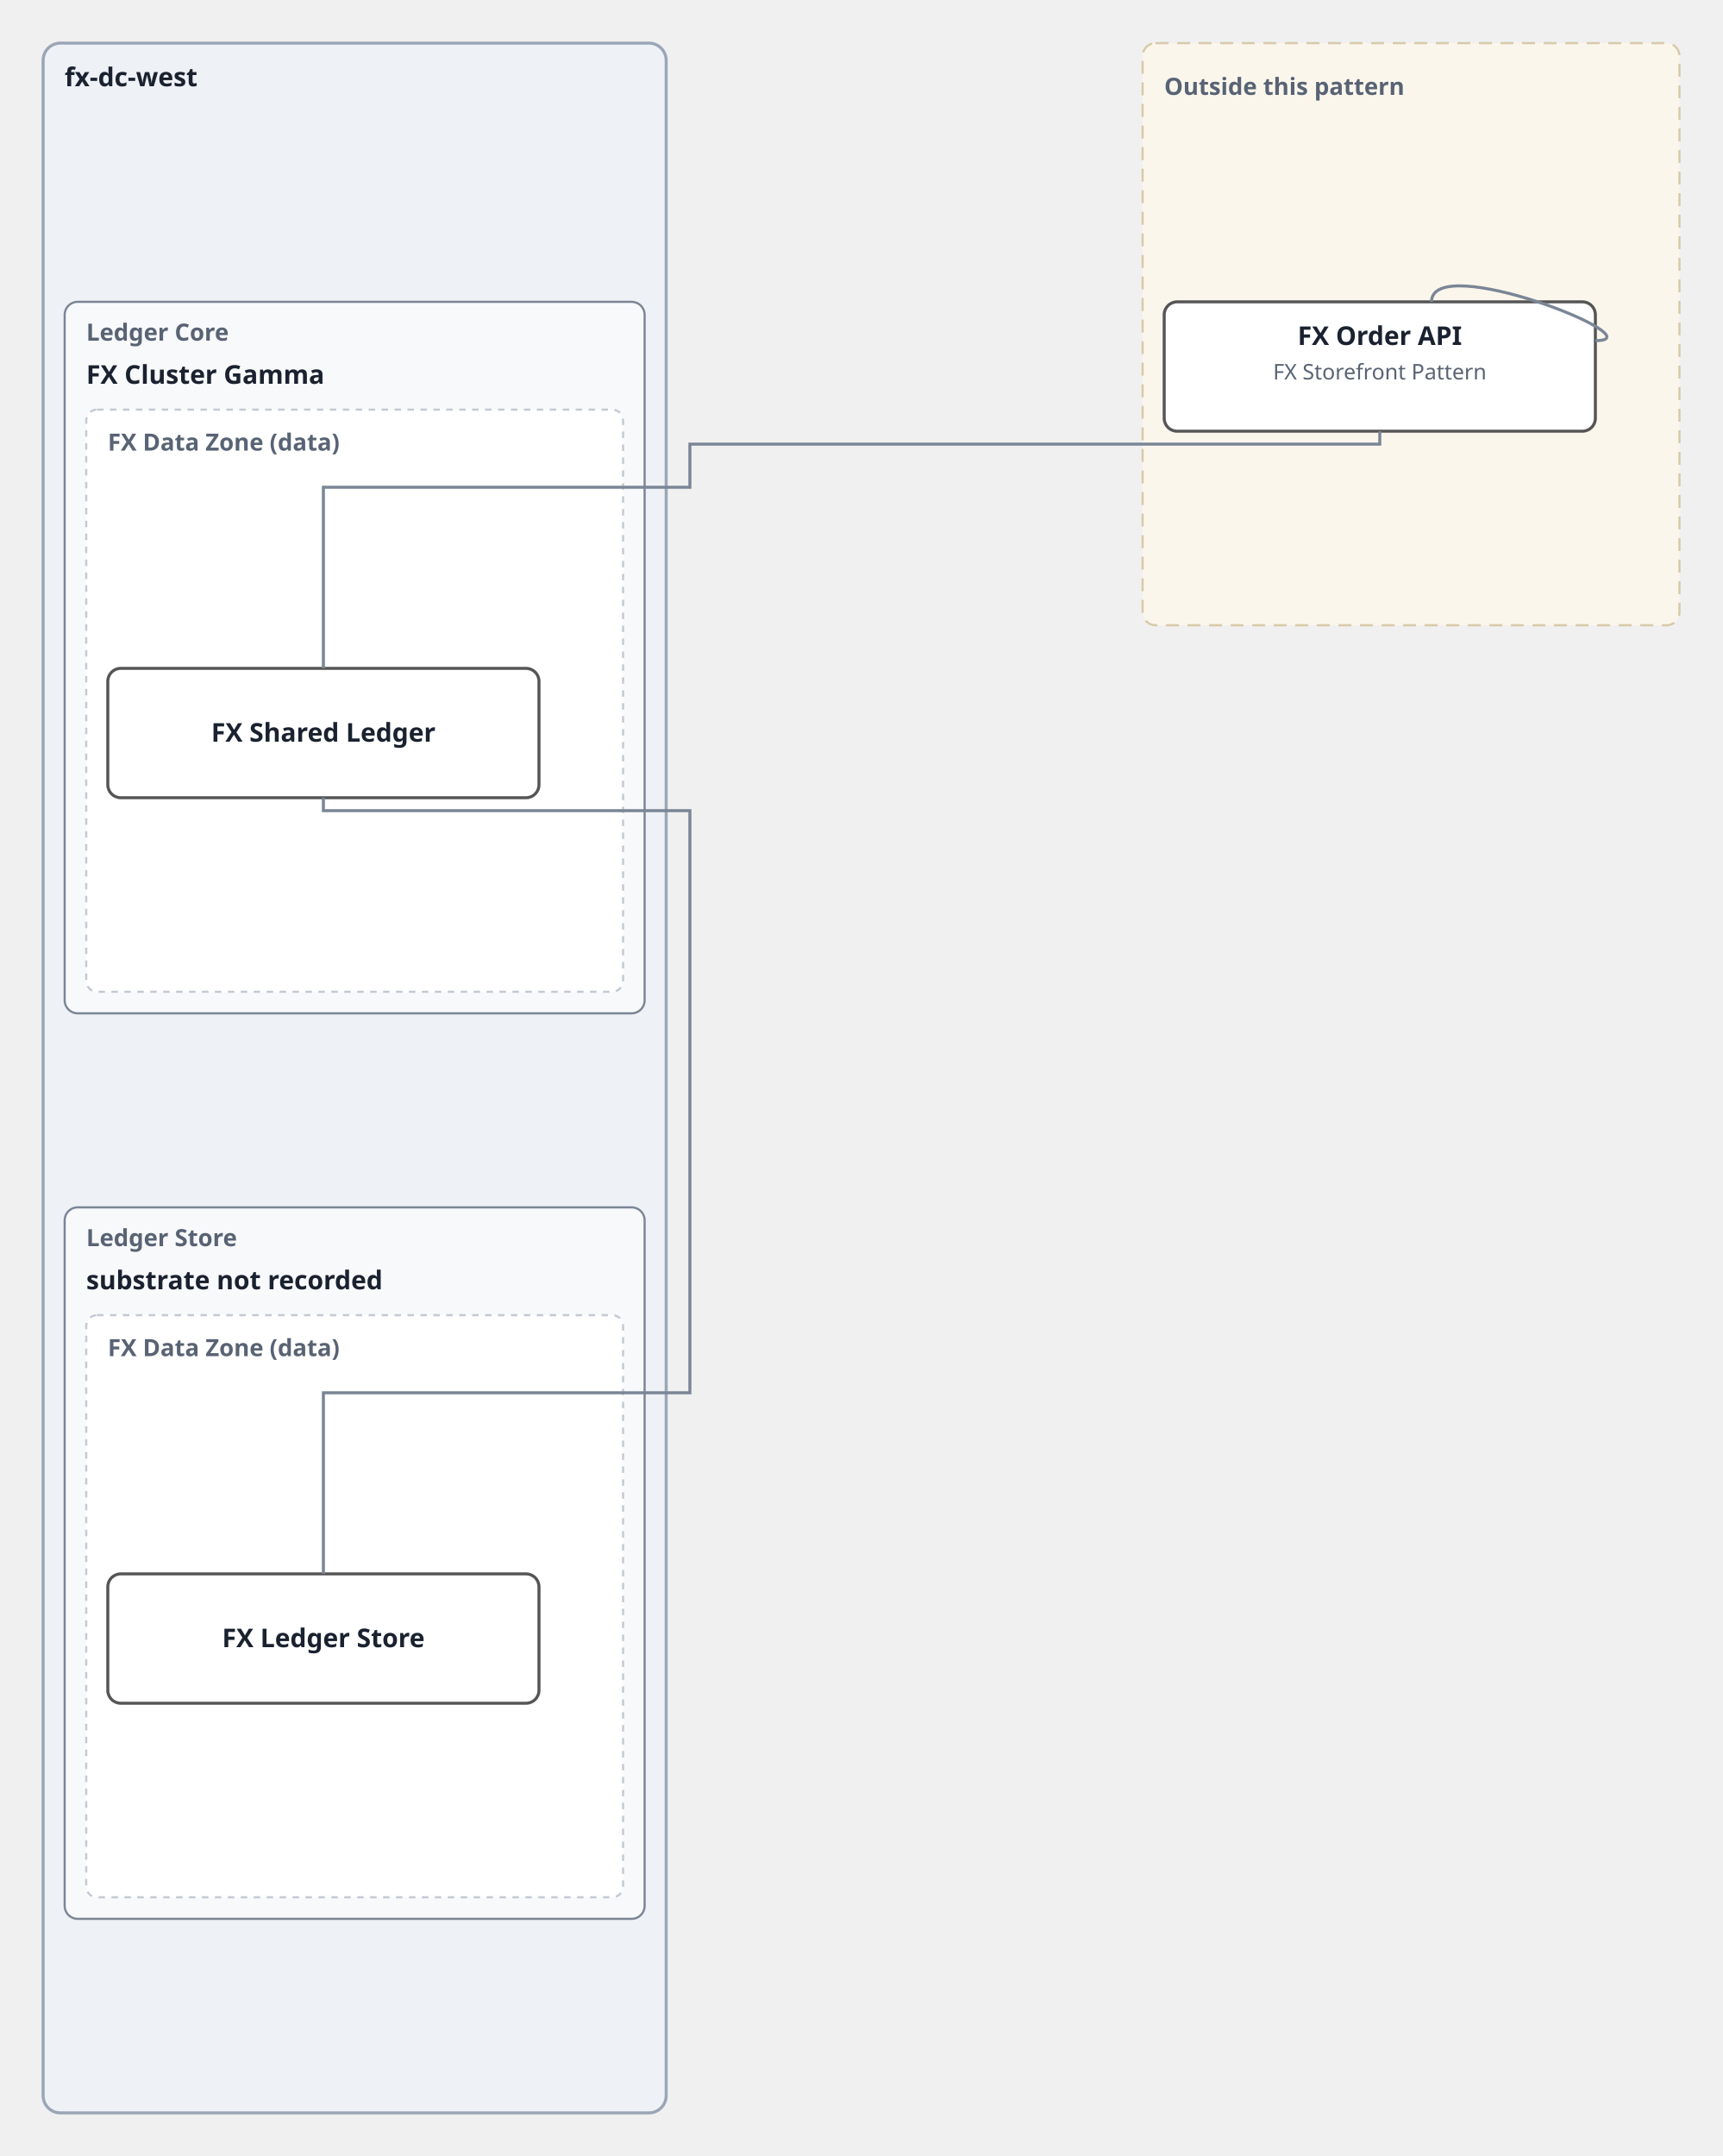
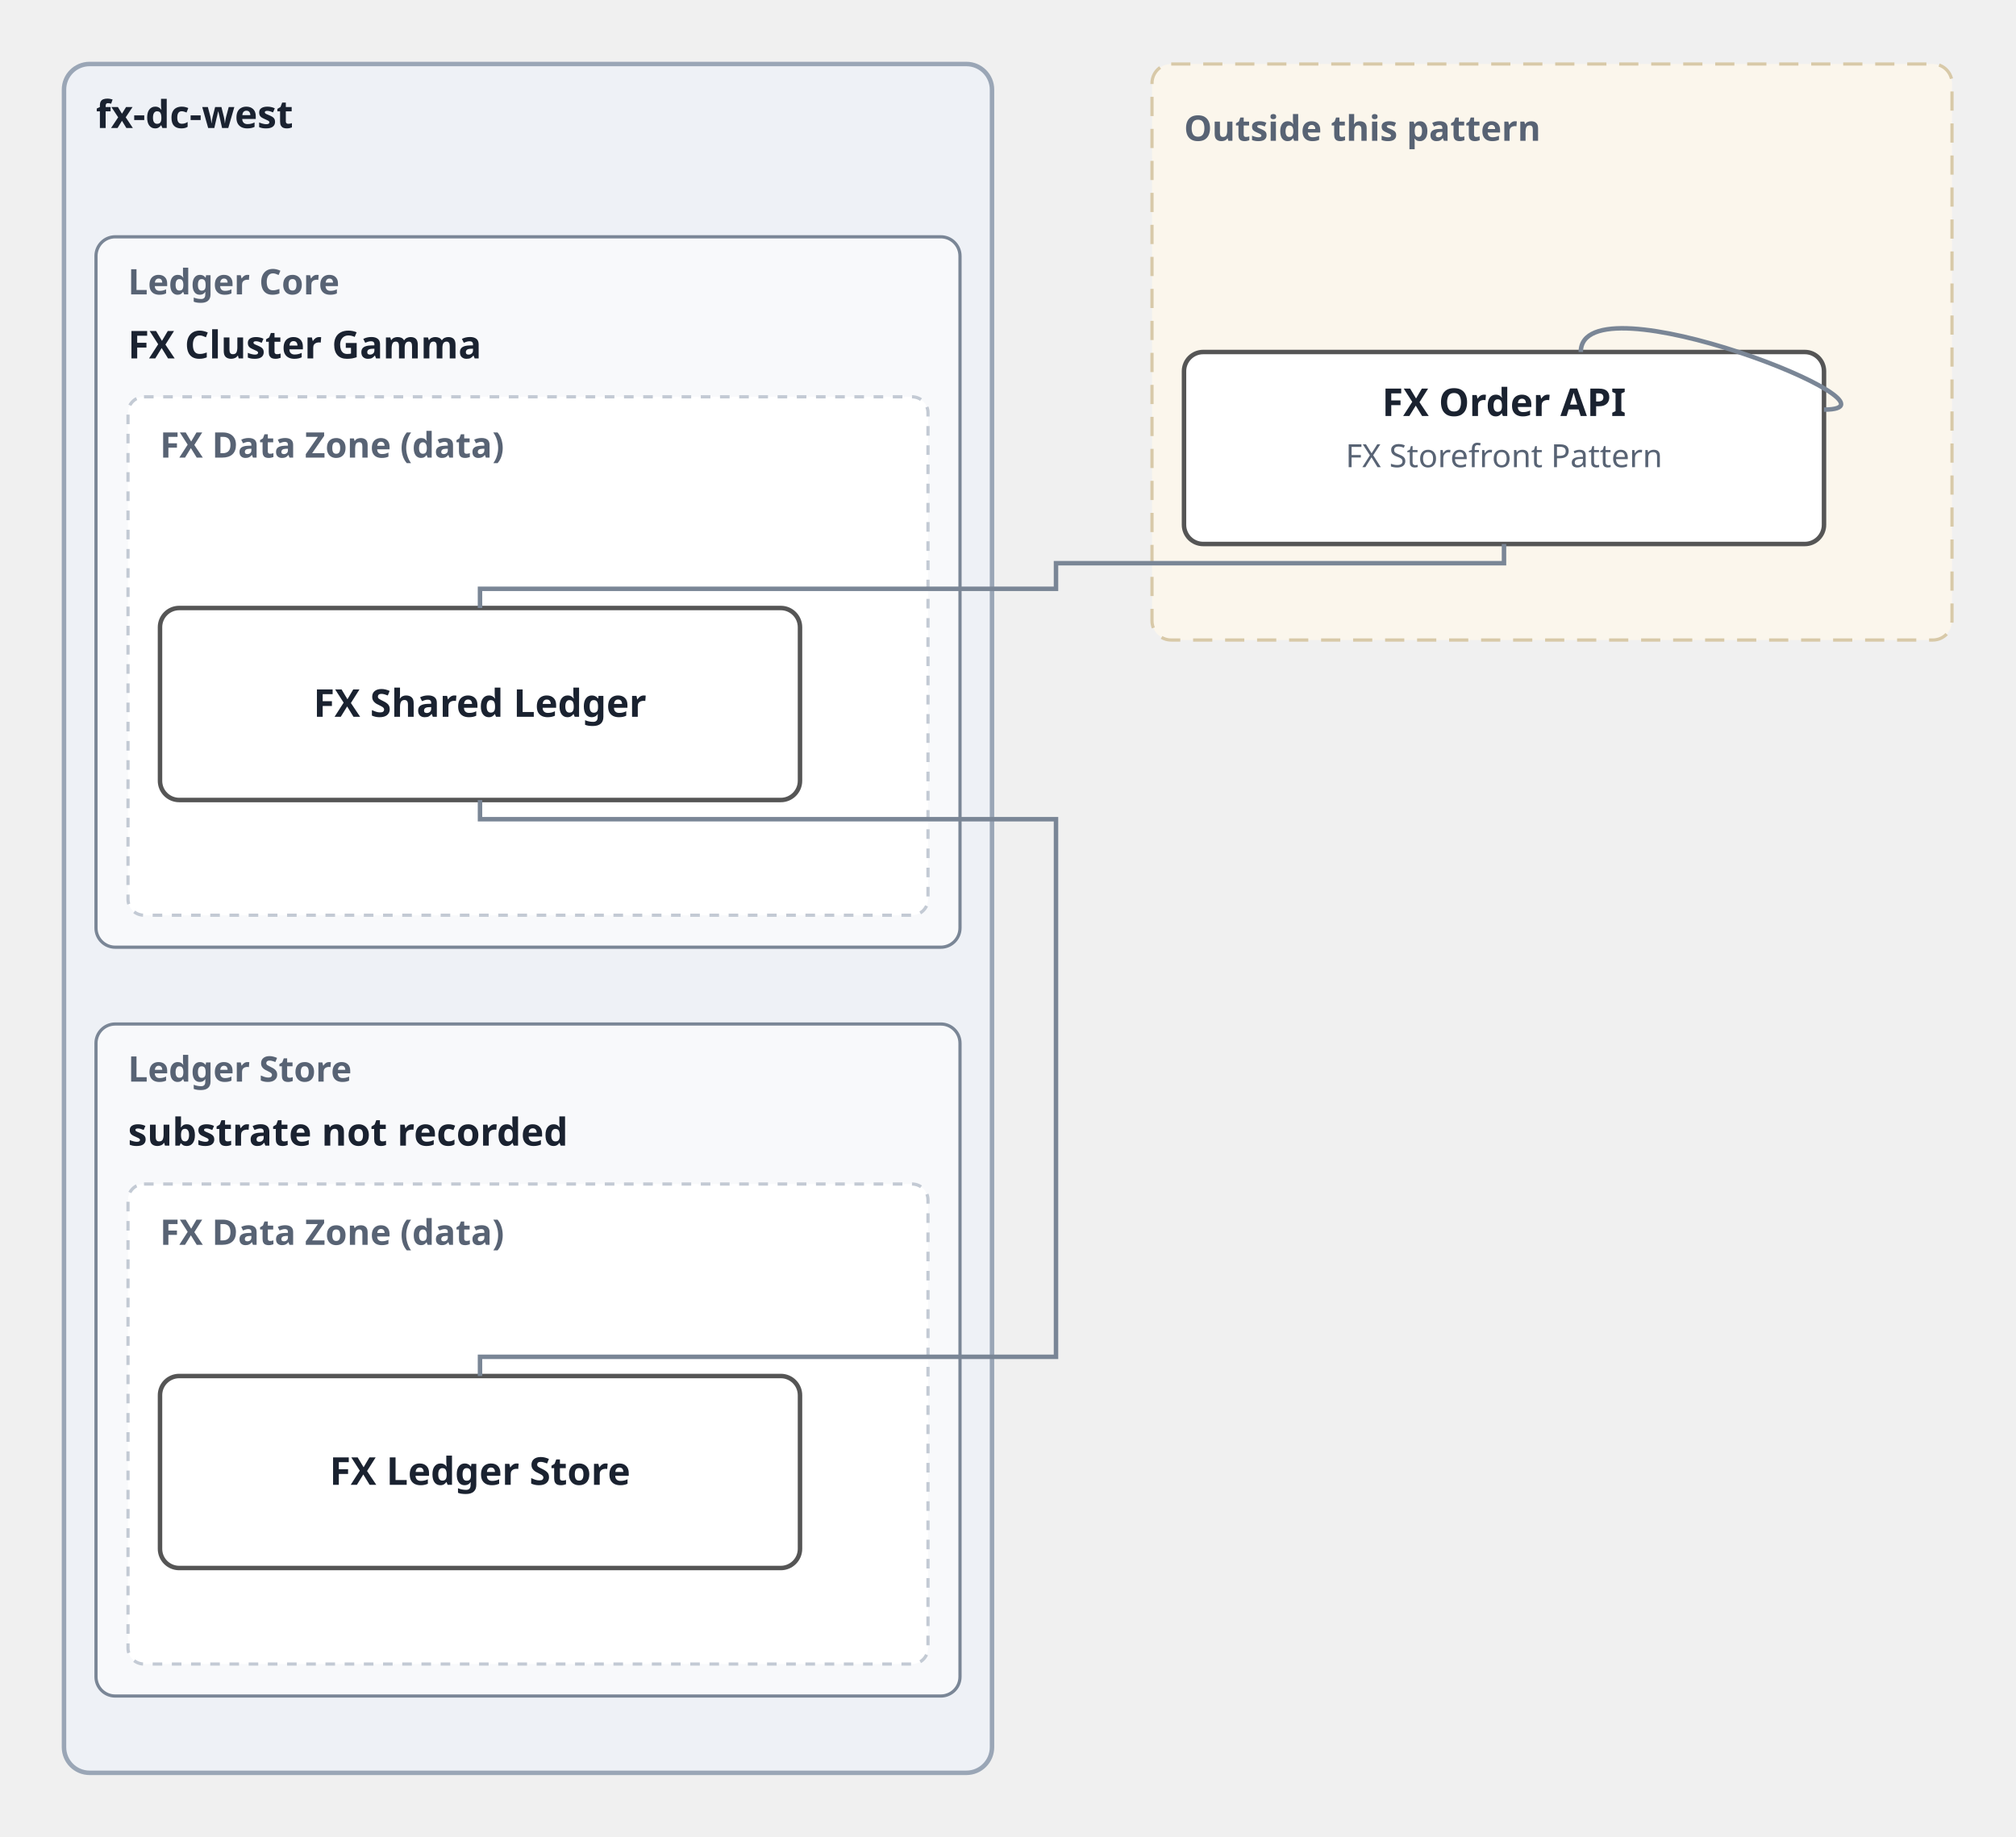
- <svg xmlns="http://www.w3.org/2000/svg" viewBox="0 0 799 1000" width="799" height="1000" role="img" aria-label="Deployment pattern diagram">
+ <svg xmlns="http://www.w3.org/2000/svg" viewBox="0 0 630 574" width="630" height="574" role="img" aria-label="Deployment pattern diagram">
  <style>.tgt{fill:#eef1f6;stroke:#9aa6b6;stroke-width:1.4}.grp{fill:#f8f9fb;stroke:#7a8696}.group.dashed .grp{stroke-dasharray:5 3}.zl{fill:#ffffff;stroke:#c3cad4;stroke-dasharray:3 3}.lane{fill:#fbf6ec;stroke:#d8c9a8;stroke-dasharray:6 4}.tl{font:700 12px sans-serif;fill:#1a2230}.gl{font:600 11px sans-serif;fill:#586374}.gc{font:600 12px sans-serif;fill:#1a2230}.zc,.ll{font:600 11px sans-serif;fill:#586374}.box{fill:#ffffff;stroke:#555555;stroke-width:1.4}.dashed .box{stroke-dasharray:5 3}.ttl{font:600 12px sans-serif;fill:#1a2230}.cap{font:10px sans-serif;fill:#586374}.ln{fill:none;stroke:#7a8696;stroke-width:1.4}</style>
  <g class="target" data-target="fx-dc-west">
-     <rect class="tgt" x="20" y="20" width="289" height="960" rx="8" />
+     <rect class="tgt" x="20" y="20" width="290" height="534" rx="8" />
    <text class="tl" x="30" y="40">fx-dc-west</text>
    <g class="group" data-id="FXRTC00003-0001" data-group="Ledger Core">
-       <rect class="grp" x="30" y="140" width="269" height="330" rx="6" />
-       <text class="gl" x="40" y="158">Ledger Core</text>
-       <text class="gc" x="40" y="178">FX Cluster Gamma</text>
+       <rect class="grp" x="30" y="74" width="270" height="222" rx="6" />
+       <text class="gl" x="40" y="92">Ledger Core</text>
+       <text class="gc" x="40" y="112">FX Cluster Gamma</text>
      <g class="zlane" data-zone="fx-data">
-         <rect class="zl" x="40" y="190" width="249" height="270" rx="5" />
-         <text class="zc" x="50" y="209">FX Data Zone (data)</text>
+         <rect class="zl" x="40" y="124" width="250" height="162" rx="5" />
+         <text class="zc" x="50" y="143">FX Data Zone (data)</text>
        <g class="node" data-id="FXPRD00010-0001">
-           <rect class="box" x="50" y="310" width="200" height="60" rx="6" />
-           <text class="ttl" x="150" y="344" text-anchor="middle">FX Shared Ledger</text>
+           <rect class="box" x="50" y="190" width="200" height="60" rx="6" />
+           <text class="ttl" x="150" y="224" text-anchor="middle">FX Shared Ledger</text>
        </g>
      </g>
    </g>
    <g class="group" data-group="Ledger Store">
-       <rect class="grp" x="30" y="560" width="269" height="330" rx="6" />
-       <text class="gl" x="40" y="578">Ledger Store</text>
-       <text class="gc" x="40" y="598">substrate not recorded</text>
+       <rect class="grp" x="30" y="320" width="270" height="210" rx="6" />
+       <text class="gl" x="40" y="338">Ledger Store</text>
+       <text class="gc" x="40" y="358">substrate not recorded</text>
      <g class="zlane" data-zone="fx-data">
-         <rect class="zl" x="40" y="610" width="249" height="270" rx="5" />
-         <text class="zc" x="50" y="629">FX Data Zone (data)</text>
+         <rect class="zl" x="40" y="370" width="250" height="150" rx="5" />
+         <text class="zc" x="50" y="389">FX Data Zone (data)</text>
        <g class="node" data-id="FXDST00002-0001">
-           <rect class="box" x="50" y="730" width="200" height="60" rx="6" />
-           <text class="ttl" x="150" y="764" text-anchor="middle">FX Ledger Store</text>
+           <rect class="box" x="50" y="430" width="200" height="60" rx="6" />
+           <text class="ttl" x="150" y="464" text-anchor="middle">FX Ledger Store</text>
        </g>
      </g>
    </g>
  </g>
-   <rect class="lane" x="530" y="20" width="249" height="270" rx="6" />
-   <text class="ll" x="540" y="44">Outside this pattern</text>
+   <rect class="lane" x="360" y="20" width="250" height="180" rx="6" />
+   <text class="ll" x="370" y="44">Outside this pattern</text>
  <g class="node outside" data-id="FXPRD00002-0001">
-     <rect class="box" x="540" y="140" width="200" height="60" rx="6" />
-     <text class="ttl" x="640" y="160" text-anchor="middle">FX Order API</text>
-     <text class="cap" x="640" y="176" text-anchor="middle">FX Storefront Pattern</text>
+     <rect class="box" x="370" y="110" width="200" height="60" rx="6" />
+     <text class="ttl" x="470" y="130" text-anchor="middle">FX Order API</text>
+     <text class="cap" x="470" y="146" text-anchor="middle">FX Storefront Pattern</text>
  </g>
  <g class="edge" data-from="FXPRD00002-0001" data-to="FXPRD00002-0001">
-     <path class="ln" d="M664.0 140.0 C664.0 116.0 770.0 158.0 740.0 158.0" />
+     <path class="ln" d="M494.0 110.0 C494.0 86.0 600.0 128.0 570.0 128.0" />
  </g>
  <g class="edge" data-from="FXPRD00002-0001" data-to="FXPRD00010-0001">
-     <path class="ln" d="M640 200 L640 206 L320 206 L320 226 L150 226 L150 310" />
+     <path class="ln" d="M470 170 L470 176 L330 176 L330 184 L150 184 L150 190" />
  </g>
  <g class="edge" data-from="FXPRD00010-0001" data-to="FXDST00002-0001">
-     <path class="ln" d="M150 370 L150 376 L320 376 L320 646 L150 646 L150 730" />
+     <path class="ln" d="M150 250 L150 256 L330 256 L330 424 L150 424 L150 430" />
  </g>
</svg>
